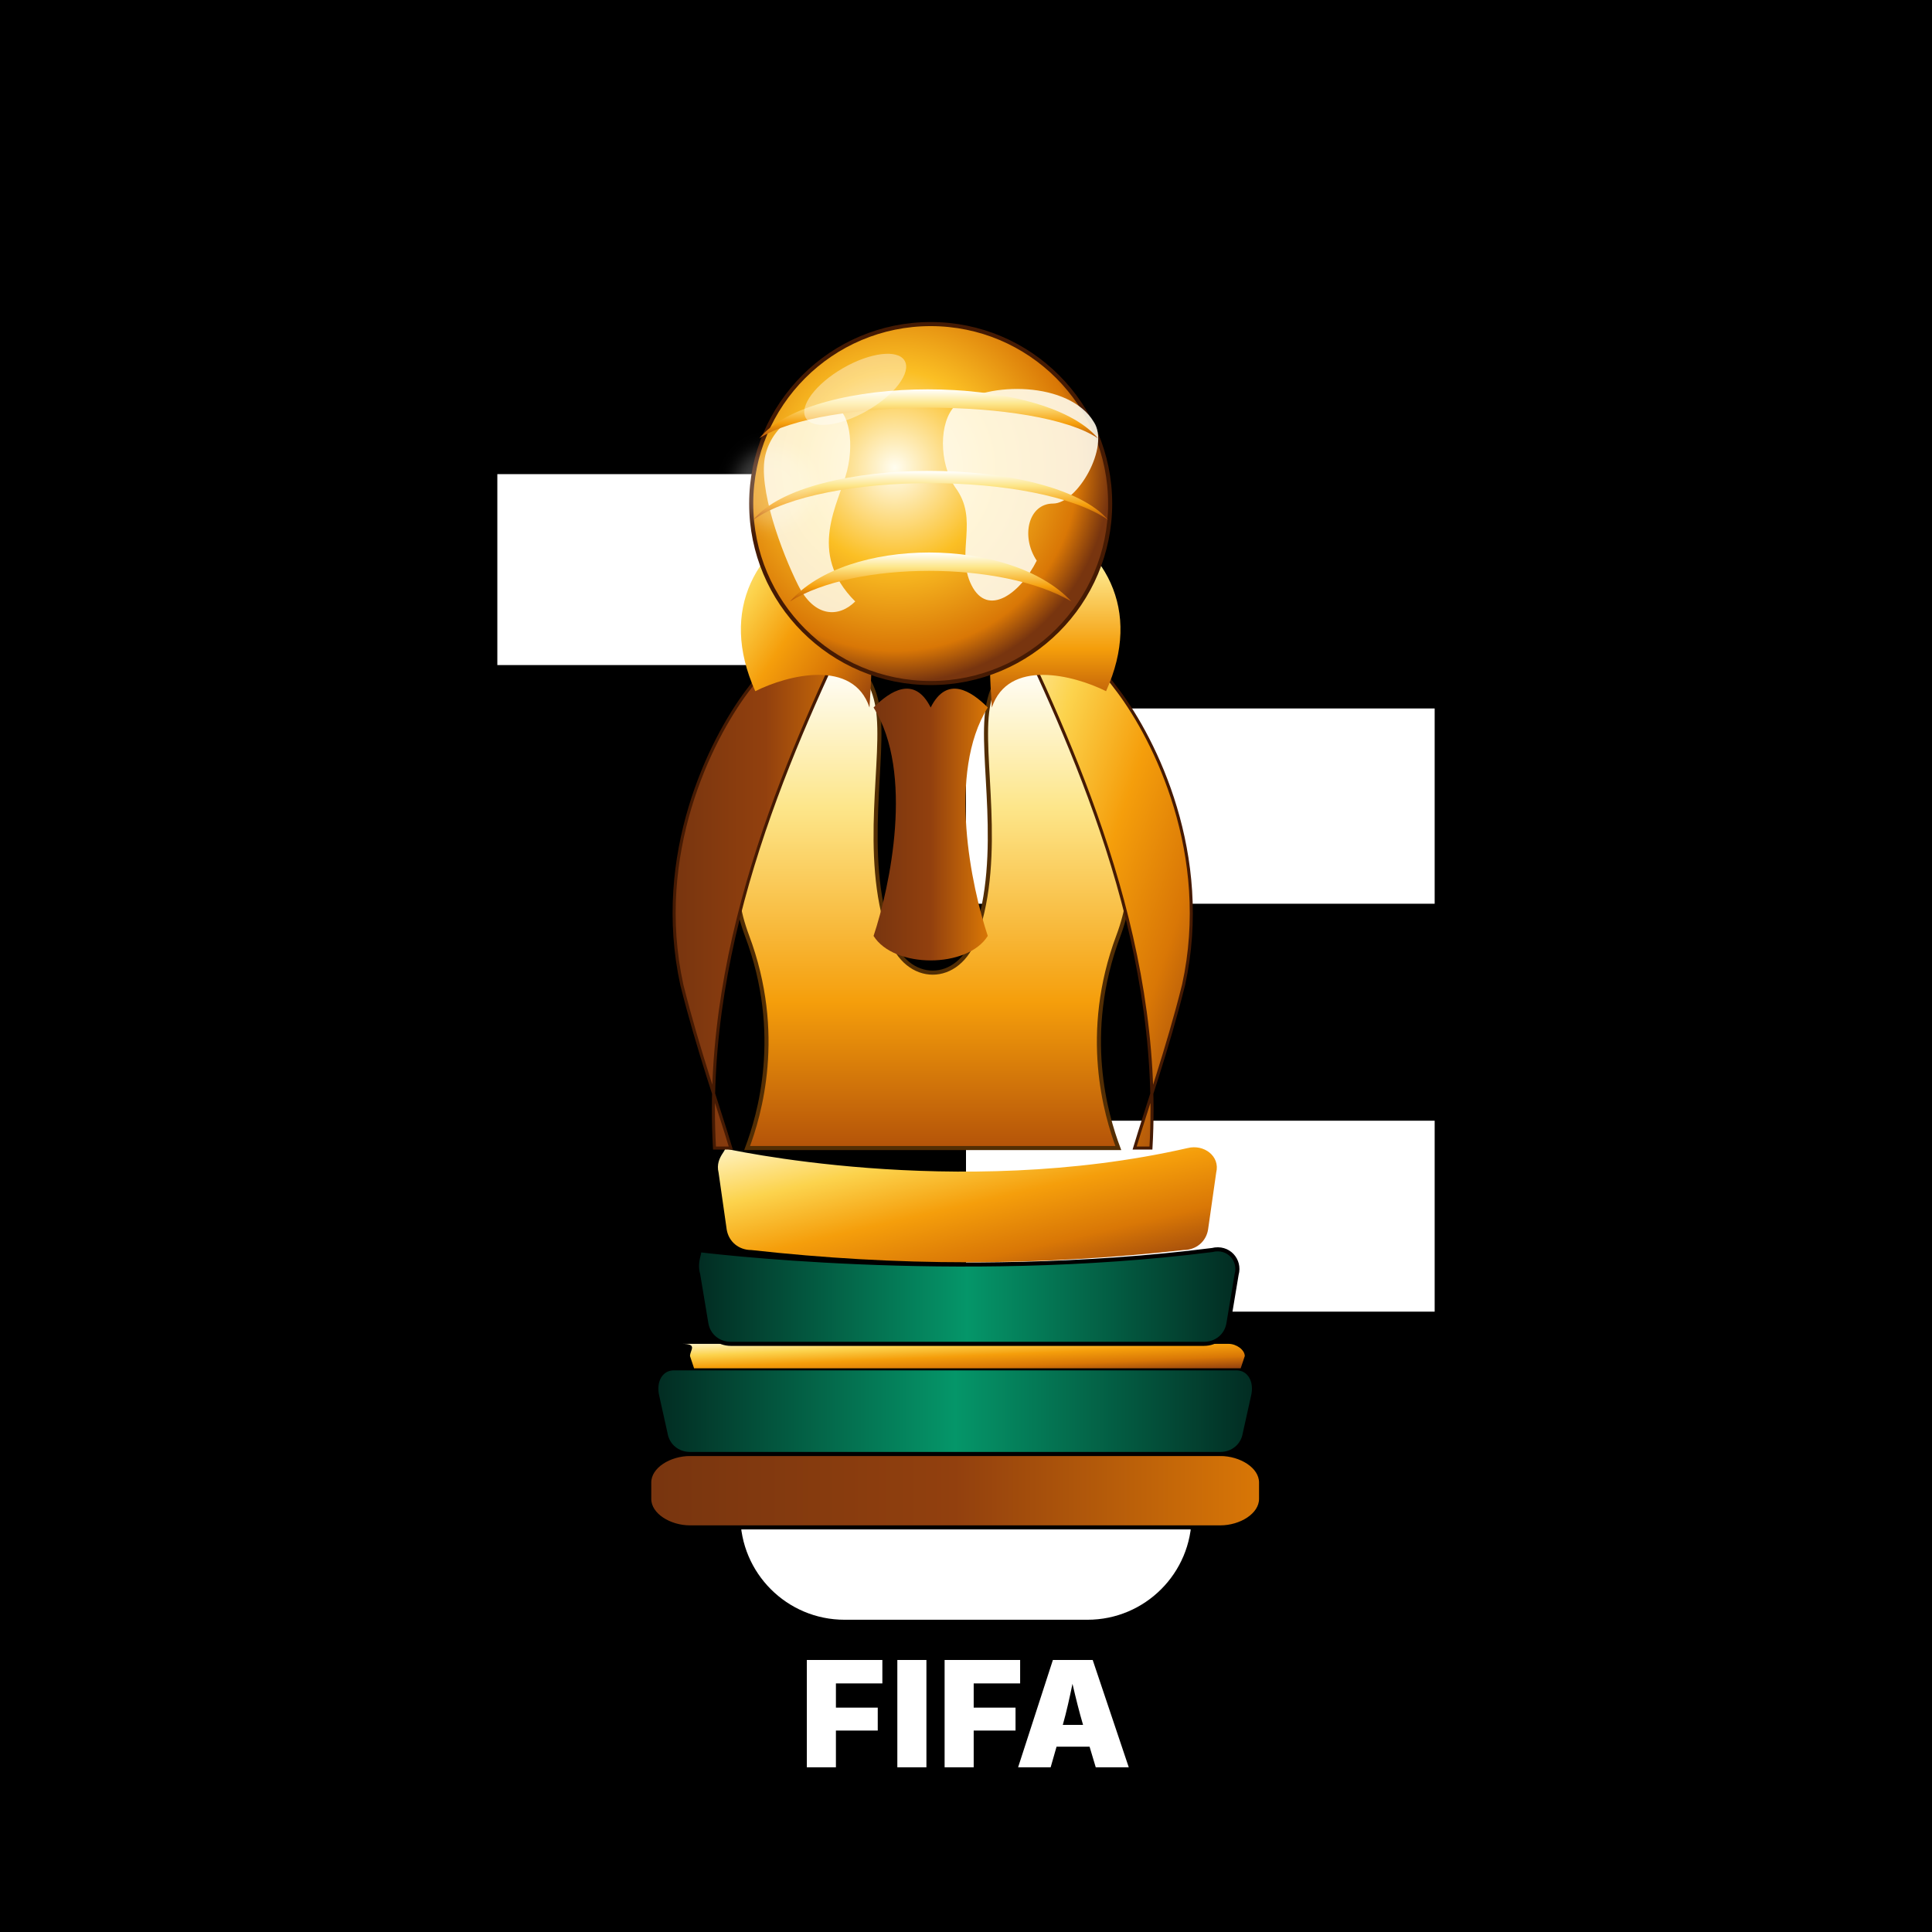
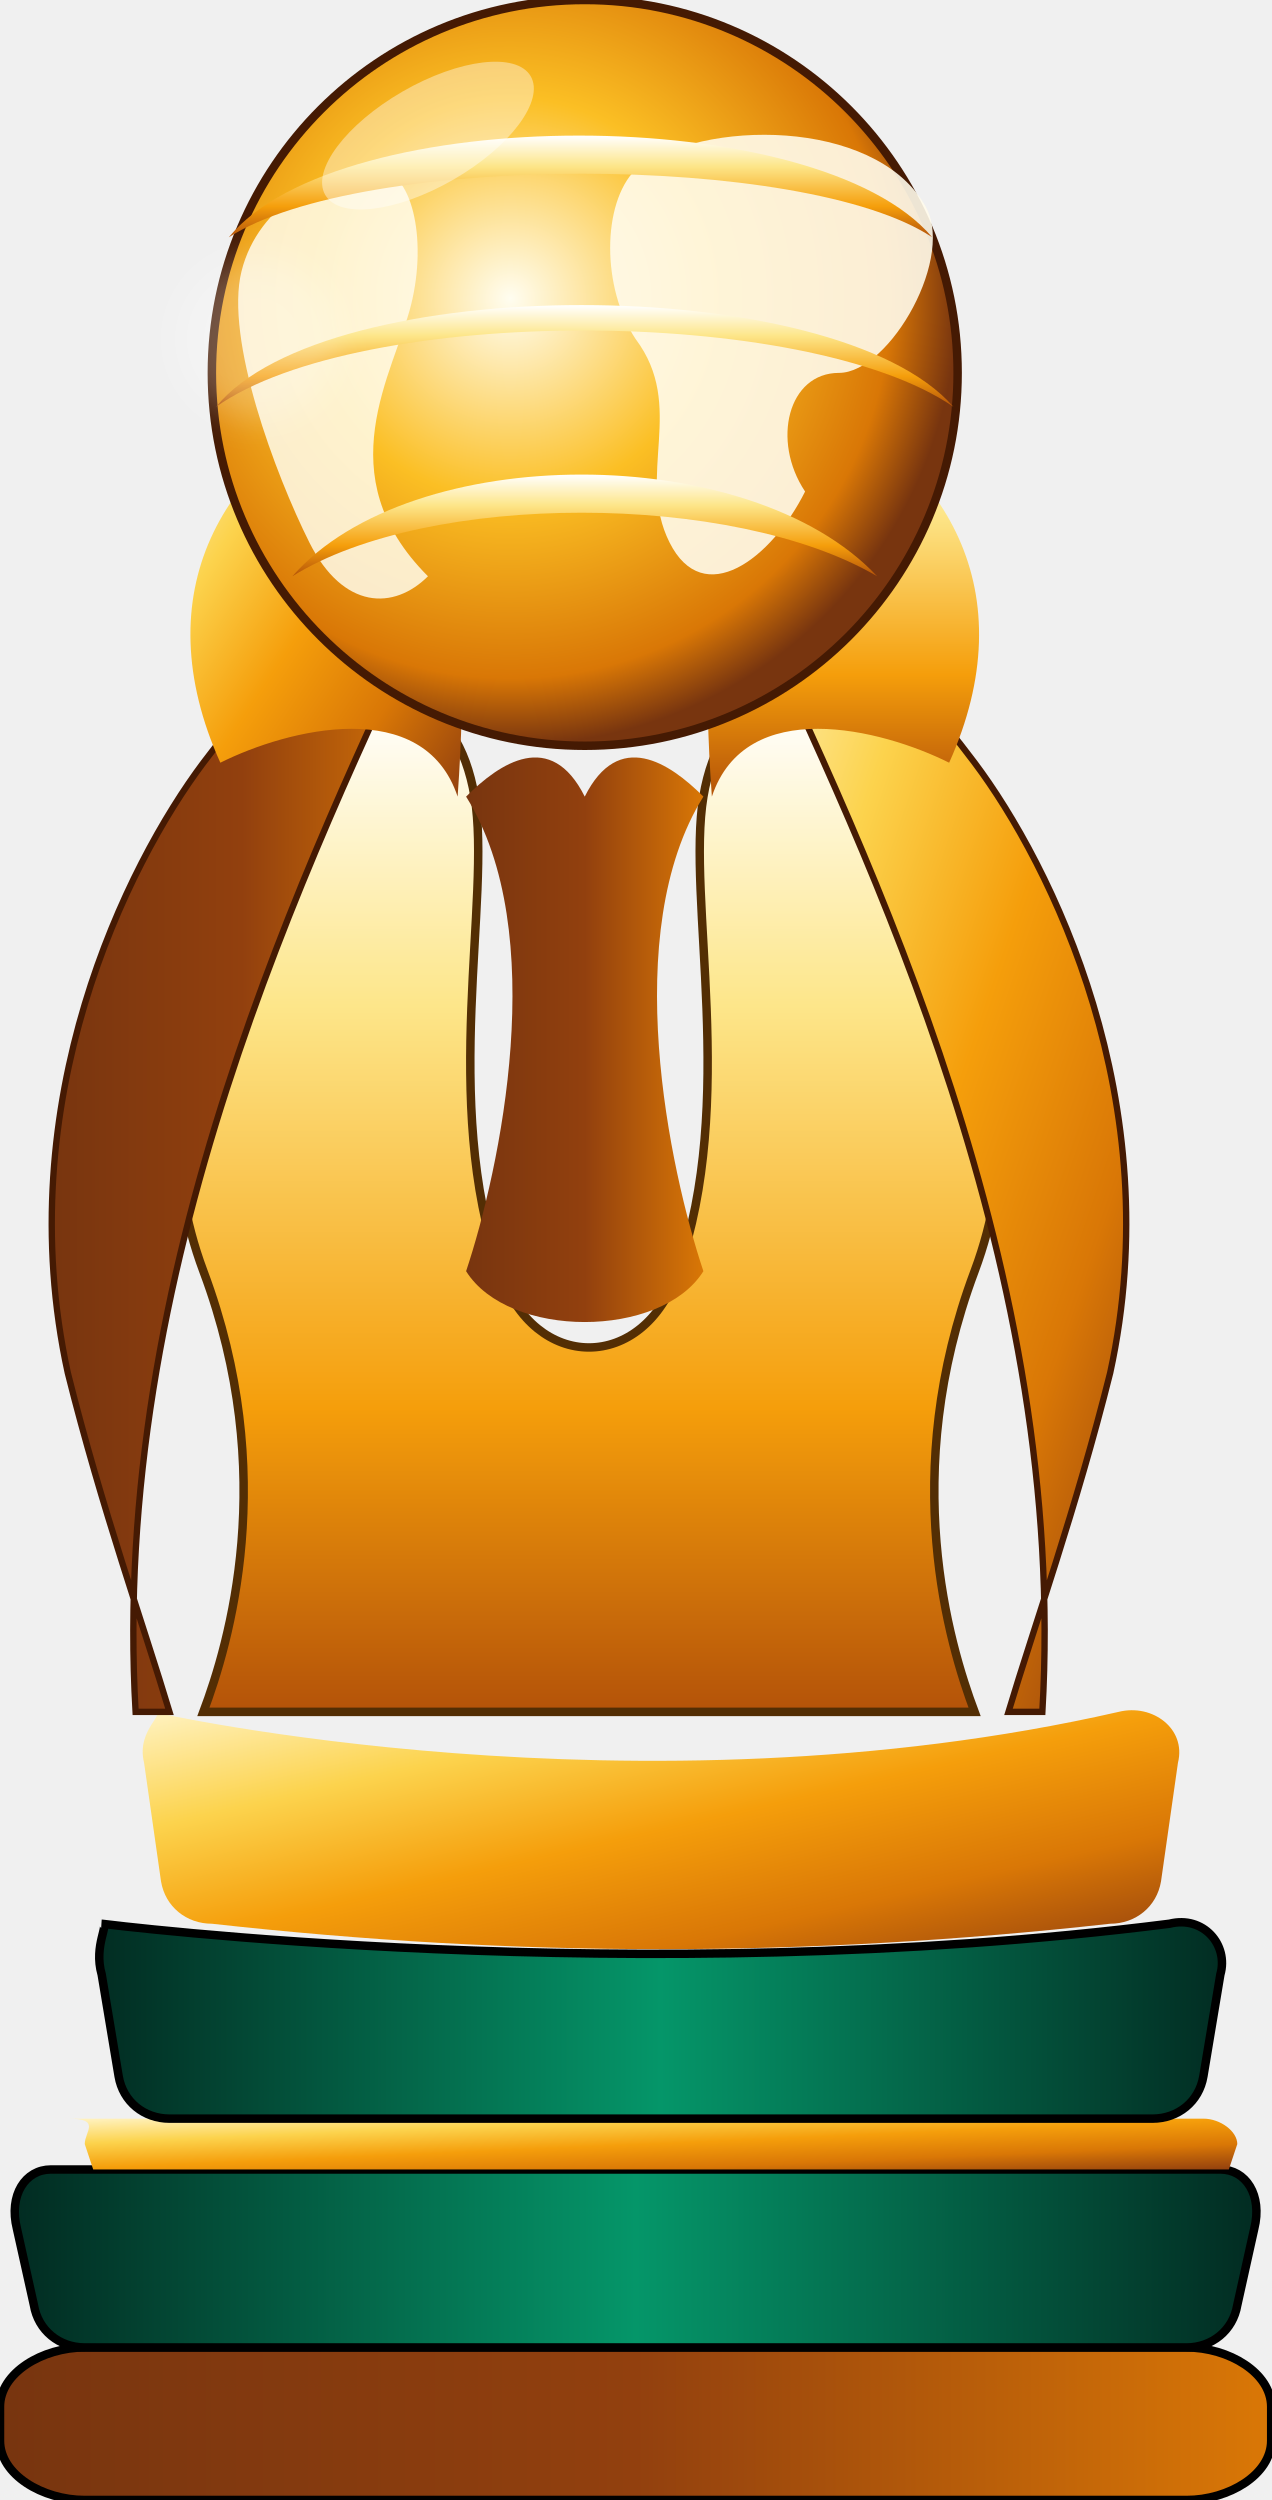
- <svg xmlns="http://www.w3.org/2000/svg" viewBox="0 0 512 512" width="100%" height="100%">
+ <svg xmlns="http://www.w3.org/2000/svg" viewBox="100 -14 300 590" width="100%" height="100%">
  <defs>
    <linearGradient id="gold-primary" x1="0%" y1="0%" x2="100%" y2="100%">
      <stop offset="0%" stop-color="#FFF3C4" />
      <stop offset="25%" stop-color="#FCD34D" />
      <stop offset="50%" stop-color="#F59E0B" />
      <stop offset="75%" stop-color="#D97706" />
      <stop offset="100%" stop-color="#92400E" />
    </linearGradient>
    <linearGradient id="gold-bright" x1="0%" y1="0%" x2="0%" y2="100%">
      <stop offset="0%" stop-color="#FFFFFF" />
      <stop offset="30%" stop-color="#FDE68A" />
      <stop offset="70%" stop-color="#F59E0B" />
      <stop offset="100%" stop-color="#B45309" />
    </linearGradient>
    <linearGradient id="gold-shadow" x1="0%" y1="0%" x2="100%" y2="0%">
      <stop offset="0%" stop-color="#78350F" />
      <stop offset="50%" stop-color="#92400E" />
      <stop offset="100%" stop-color="#D97706" />
    </linearGradient>
    <radialGradient id="globe-glow" cx="40%" cy="40%" r="60%">
      <stop offset="0%" stop-color="#FFFDF0" />
      <stop offset="45%" stop-color="#FBBF24" />
      <stop offset="85%" stop-color="#D97706" />
      <stop offset="100%" stop-color="#78350F" />
    </radialGradient>
    <linearGradient id="malachite-band" x1="0%" y1="0%" x2="100%" y2="0%">
      <stop offset="0%" stop-color="#022C22" />
      <stop offset="50%" stop-color="#059669" />
      <stop offset="100%" stop-color="#022C22" />
    </linearGradient>
  </defs>
-   <rect width="512" height="512" fill="#000000" />
-   <g id="official-wc-26-logo" transform="translate(256, 251) scale(1.15) translate(-256, -251)">
-     <g id="black-capsule-base">
-       <path d="M 148 142 C 148 85, 194 38, 256 38 C 318 38, 364 85, 364 142 L 364 240 L 148 240 Z" fill="#000000" />
-       <path d="M 148 241 L 364 241 L 364 360 C 364 418, 318 464, 256 464 C 194 464, 148 418, 148 360 Z" fill="#000000" />
-       <rect x="148" y="142" width="108" height="44" fill="#FFFFFF" />
-       <rect x="256" y="196" width="108" height="45" fill="#FFFFFF" />
-       <rect x="256" y="291" width="108" height="44" fill="#FFFFFF" />
-       <rect x="204" y="358" width="104" height="48" rx="24" ry="24" fill="#FFFFFF" />
-       <text x="358" y="472" font-family="-apple-system, BlinkMacSystemFont, 'Segoe UI', Roboto, sans-serif" font-weight="bold" font-size="9" fill="#000000">™</text>
-     </g>
-     <text x="256" y="440" font-family="'Arial Black', 'Impact', 'Inter', sans-serif" font-weight="950" font-size="34" letter-spacing="1" fill="#FFFFFF" text-anchor="middle">FIFA</text>
-     <g id="world-cup-trophy-overlay" transform="translate(136, 114) scale(0.47)">
-       <path d="M 120 540 L 380 540 C 390 540, 400 546, 400 554 L 400 562 C 400 570, 390 576, 380 576 L 120 576 C 110 576, 100 570, 100 562 L 100 554 C 100 546, 110 540, 120 540 Z" fill="url(#gold-shadow)" stroke="#000000" stroke-width="2" />
-       <path d="M 112 498 L 388 498 C 394 498, 398 504, 396 512 L 392 530 C 391 536, 386 540, 380 540 L 120 540 C 114 540, 109 536, 108 530 L 104 512 C 102 504, 106 498, 112 498 Z" fill="url(#malachite-band)" stroke="#000000" stroke-width="2" />
-       <path d="M 116 486 L 384 486 C 388 486, 392 489, 392 492 L 390 498 H 122 L 120 492 C 120 489, 124 486, 116 486 Z" fill="url(#gold-primary)" />
-       <path d="M 124 440 C 124 440, 250 456, 376 440 C 384 438, 390 445, 388 452 L 384 476 C 383 482, 378 486, 372 486 L 140 486 C 134 486, 129 482, 128 476 L 124 452 C 122 445, 126 440, 124 440 Z" fill="url(#malachite-band)" stroke="#000000" stroke-width="2" />
-       <path d="M 136 390 C 136 390, 250 416, 364 390 C 372 388, 380 394, 378 402 L 374 430 C 373 436, 368 440, 362 440 C 290 448, 222 448, 150 440 C 144 440, 139 436, 138 430 L 134 402 C 132 394, 140 390, 136 390 Z" fill="url(#gold-primary)" />
-       <path d="M 148 390 C 154 374, 166 334, 148 286 C 130 238, 156 190, 174 166 C 190 142, 208 150, 212 174 C 216 198, 204 246, 218 286 C 226 310, 252 310, 260 286 C 274 246, 262 198, 266 174 C 270 150, 288 142, 304 166 C 322 190, 348 238, 330 286 C 312 334, 324 374, 330 390 Z" fill="url(#gold-bright)" stroke="#532E04" stroke-width="2" />
-       <path d="M 132 390 C 126 286, 172 190, 202 126 C 184 126, 166 142, 148 166 C 130 190, 102 246, 116 310 C 124 342, 134 370, 140 390 Z" fill="url(#gold-shadow)" stroke="#451A03" stroke-width="1.5" />
-       <path d="M 346 390 C 352 286, 306 190, 276 126 C 294 126, 312 142, 330 166 C 348 190, 376 246, 362 310 C 354 342, 344 370, 338 390 Z" fill="url(#gold-primary)" stroke="#451A03" stroke-width="1.5" />
-       <path d="M 210 286 C 218 262, 230 206, 210 174 C 218 166, 230 158, 238 174 C 246 158, 258 166, 266 174 C 246 206, 258 262, 266 286 C 256 302, 220 302, 210 286 Z" fill="url(#gold-shadow)" />
-       <path d="M 152 166 C 134 126, 152 94, 188 78 C 204 98, 212 118, 208 174 C 200 150, 168 158, 152 166 Z" fill="url(#gold-primary)" />
-       <path d="M 324 166 C 342 126, 324 94, 288 78 C 272 98, 264 118, 268 174 C 276 150, 308 158, 324 166 Z" fill="url(#gold-bright)" />
-       <circle cx="238" cy="74" r="88" fill="url(#globe-glow)" stroke="#451A03" stroke-width="2" />
-       <path d="M 157 50 C 161 34, 177 26, 189 26 C 197 26, 201 42, 197 58 C 193 74, 177 98, 201 122 C 193 130, 181 130, 173 114 C 165 98, 153 66, 157 50 Z" fill="#FFFBEB" opacity="0.85" />
-       <path d="M 250 26 C 266 14, 306 14, 318 34 C 326 46, 310 74, 298 74 C 286 74, 282 90, 290 102 C 282 118, 266 130, 258 114 C 250 98, 262 82, 250 66 C 242 54, 242 34, 250 26 Z" fill="#FFFBEB" opacity="0.9" />
-       <path d="M 151 82 C 177 50, 297 50, 325 82 C 290 58, 185 58, 151 82 Z" fill="url(#gold-bright)" />
-       <path d="M 169 122 C 197 90, 277 90, 307 122 C 273 102, 201 102, 169 122 Z" fill="url(#gold-bright)" />
-       <path d="M 154 42 C 180 10, 293 10, 320 42 C 290 22, 185 22, 154 42 Z" fill="url(#gold-bright)" />
-       <ellipse cx="201" cy="18" rx="28" ry="12" transform="rotate(-30, 201, 18)" fill="#FFFFFF" opacity="0.4" />
-       <circle cx="161" cy="66" r="19" fill="#FFFFFF" opacity="0.25" filter="blur(4px)" />
-     </g>
+   <g id="world-cup-trophy-overlay">
+     <path d="M 120 540 L 380 540 C 390 540, 400 546, 400 554 L 400 562 C 400 570, 390 576, 380 576 L 120 576 C 110 576, 100 570, 100 562 L 100 554 C 100 546, 110 540, 120 540 Z" fill="url(#gold-shadow)" stroke="#000000" stroke-width="2" />
+     <path d="M 112 498 L 388 498 C 394 498, 398 504, 396 512 L 392 530 C 391 536, 386 540, 380 540 L 120 540 C 114 540, 109 536, 108 530 L 104 512 C 102 504, 106 498, 112 498 Z" fill="url(#malachite-band)" stroke="#000000" stroke-width="2" />
+     <path d="M 116 486 L 384 486 C 388 486, 392 489, 392 492 L 390 498 H 122 L 120 492 C 120 489, 124 486, 116 486 Z" fill="url(#gold-primary)" />
+     <path d="M 124 440 C 124 440, 250 456, 376 440 C 384 438, 390 445, 388 452 L 384 476 C 383 482, 378 486, 372 486 L 140 486 C 134 486, 129 482, 128 476 L 124 452 C 122 445, 126 440, 124 440 Z" fill="url(#malachite-band)" stroke="#000000" stroke-width="2" />
+     <path d="M 136 390 C 136 390, 250 416, 364 390 C 372 388, 380 394, 378 402 L 374 430 C 373 436, 368 440, 362 440 C 290 448, 222 448, 150 440 C 144 440, 139 436, 138 430 L 134 402 C 132 394, 140 390, 136 390 Z" fill="url(#gold-primary)" />
+     <path d="M 148 390 C 154 374, 166 334, 148 286 C 130 238, 156 190, 174 166 C 190 142, 208 150, 212 174 C 216 198, 204 246, 218 286 C 226 310, 252 310, 260 286 C 274 246, 262 198, 266 174 C 270 150, 288 142, 304 166 C 322 190, 348 238, 330 286 C 312 334, 324 374, 330 390 Z" fill="url(#gold-bright)" stroke="#532E04" stroke-width="2" />
+     <path d="M 132 390 C 126 286, 172 190, 202 126 C 184 126, 166 142, 148 166 C 130 190, 102 246, 116 310 C 124 342, 134 370, 140 390 Z" fill="url(#gold-shadow)" stroke="#451A03" stroke-width="1.5" />
+     <path d="M 346 390 C 352 286, 306 190, 276 126 C 294 126, 312 142, 330 166 C 348 190, 376 246, 362 310 C 354 342, 344 370, 338 390 Z" fill="url(#gold-primary)" stroke="#451A03" stroke-width="1.5" />
+     <path d="M 210 286 C 218 262, 230 206, 210 174 C 218 166, 230 158, 238 174 C 246 158, 258 166, 266 174 C 246 206, 258 262, 266 286 C 256 302, 220 302, 210 286 Z" fill="url(#gold-shadow)" />
+     <path d="M 152 166 C 134 126, 152 94, 188 78 C 204 98, 212 118, 208 174 C 200 150, 168 158, 152 166 Z" fill="url(#gold-primary)" />
+     <path d="M 324 166 C 342 126, 324 94, 288 78 C 272 98, 264 118, 268 174 C 276 150, 308 158, 324 166 Z" fill="url(#gold-bright)" />
+     <circle cx="238" cy="74" r="88" fill="url(#globe-glow)" stroke="#451A03" stroke-width="2" />
+     <path d="M 157 50 C 161 34, 177 26, 189 26 C 197 26, 201 42, 197 58 C 193 74, 177 98, 201 122 C 193 130, 181 130, 173 114 C 165 98, 153 66, 157 50 Z" fill="#FFFBEB" opacity="0.85" />
+     <path d="M 250 26 C 266 14, 306 14, 318 34 C 326 46, 310 74, 298 74 C 286 74, 282 90, 290 102 C 282 118, 266 130, 258 114 C 250 98, 262 82, 250 66 C 242 54, 242 34, 250 26 Z" fill="#FFFBEB" opacity="0.9" />
+     <path d="M 151 82 C 177 50, 297 50, 325 82 C 290 58, 185 58, 151 82 Z" fill="url(#gold-bright)" />
+     <path d="M 169 122 C 197 90, 277 90, 307 122 C 273 102, 201 102, 169 122 Z" fill="url(#gold-bright)" />
+     <path d="M 154 42 C 180 10, 293 10, 320 42 C 290 22, 185 22, 154 42 Z" fill="url(#gold-bright)" />
+     <ellipse cx="201" cy="18" rx="28" ry="12" transform="rotate(-30, 201, 18)" fill="#FFFFFF" opacity="0.4" />
+     <circle cx="161" cy="66" r="19" fill="#FFFFFF" opacity="0.25" filter="blur(4px)" />
  </g>
</svg>
